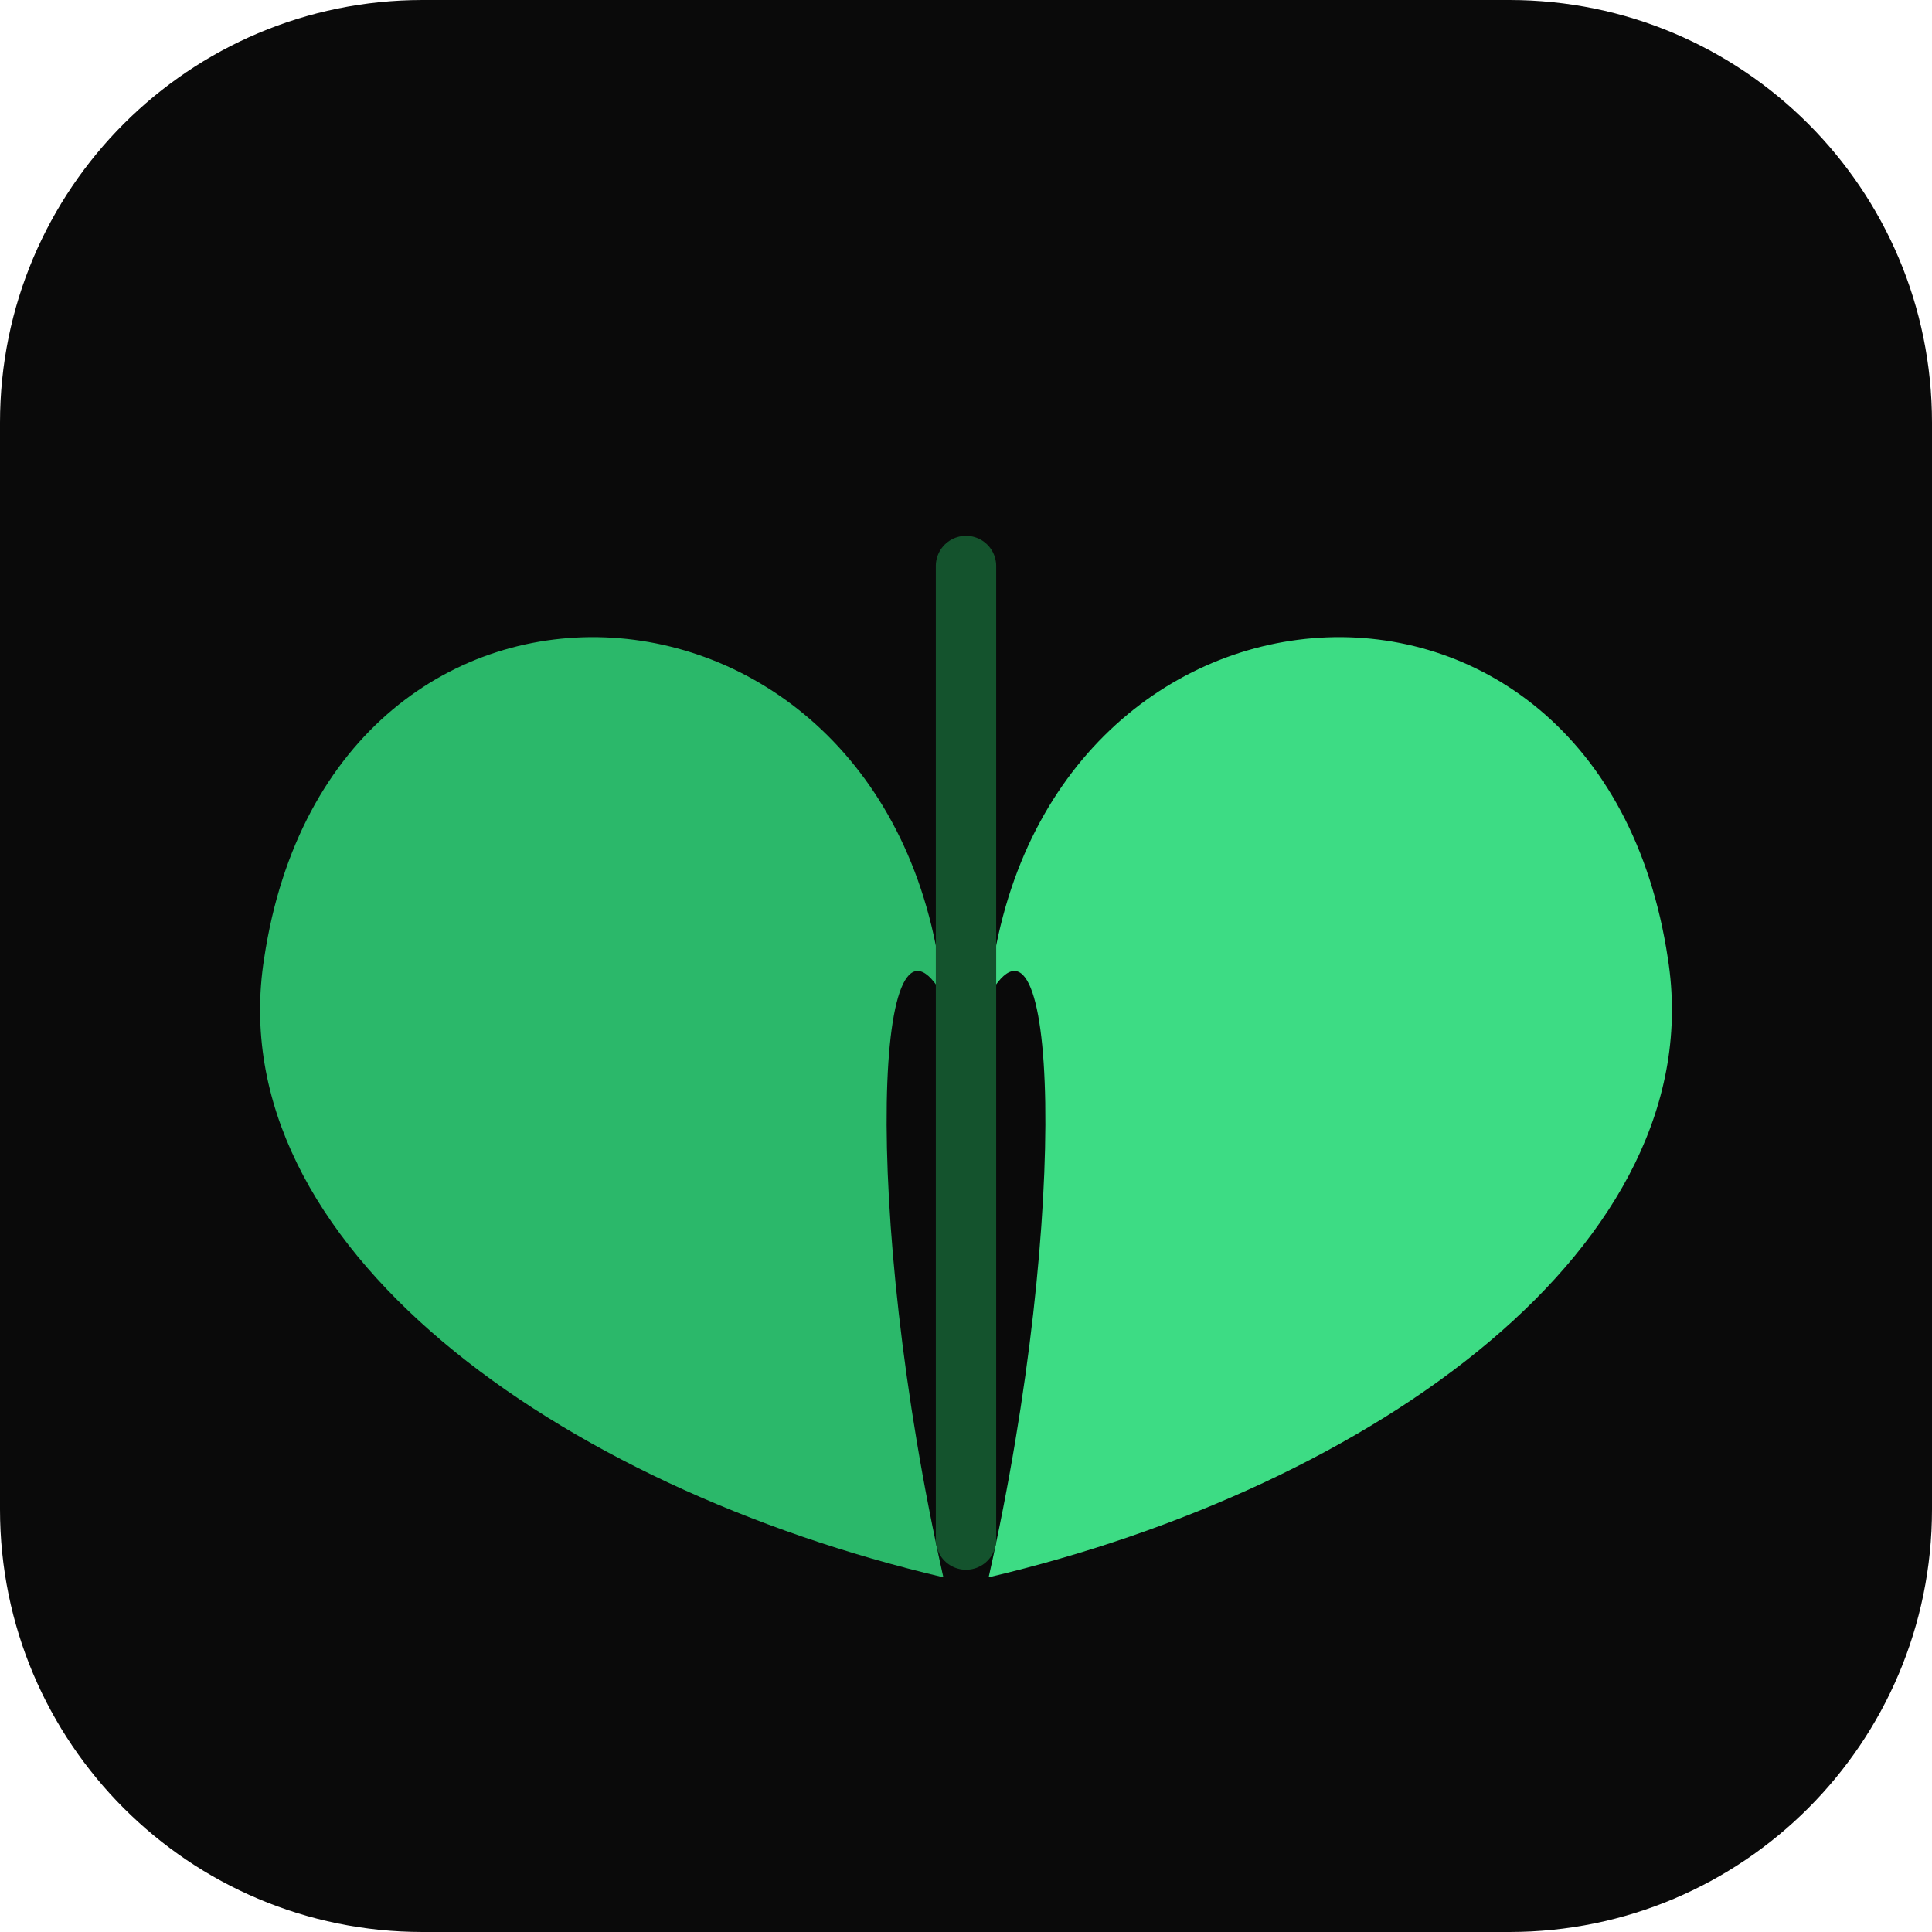
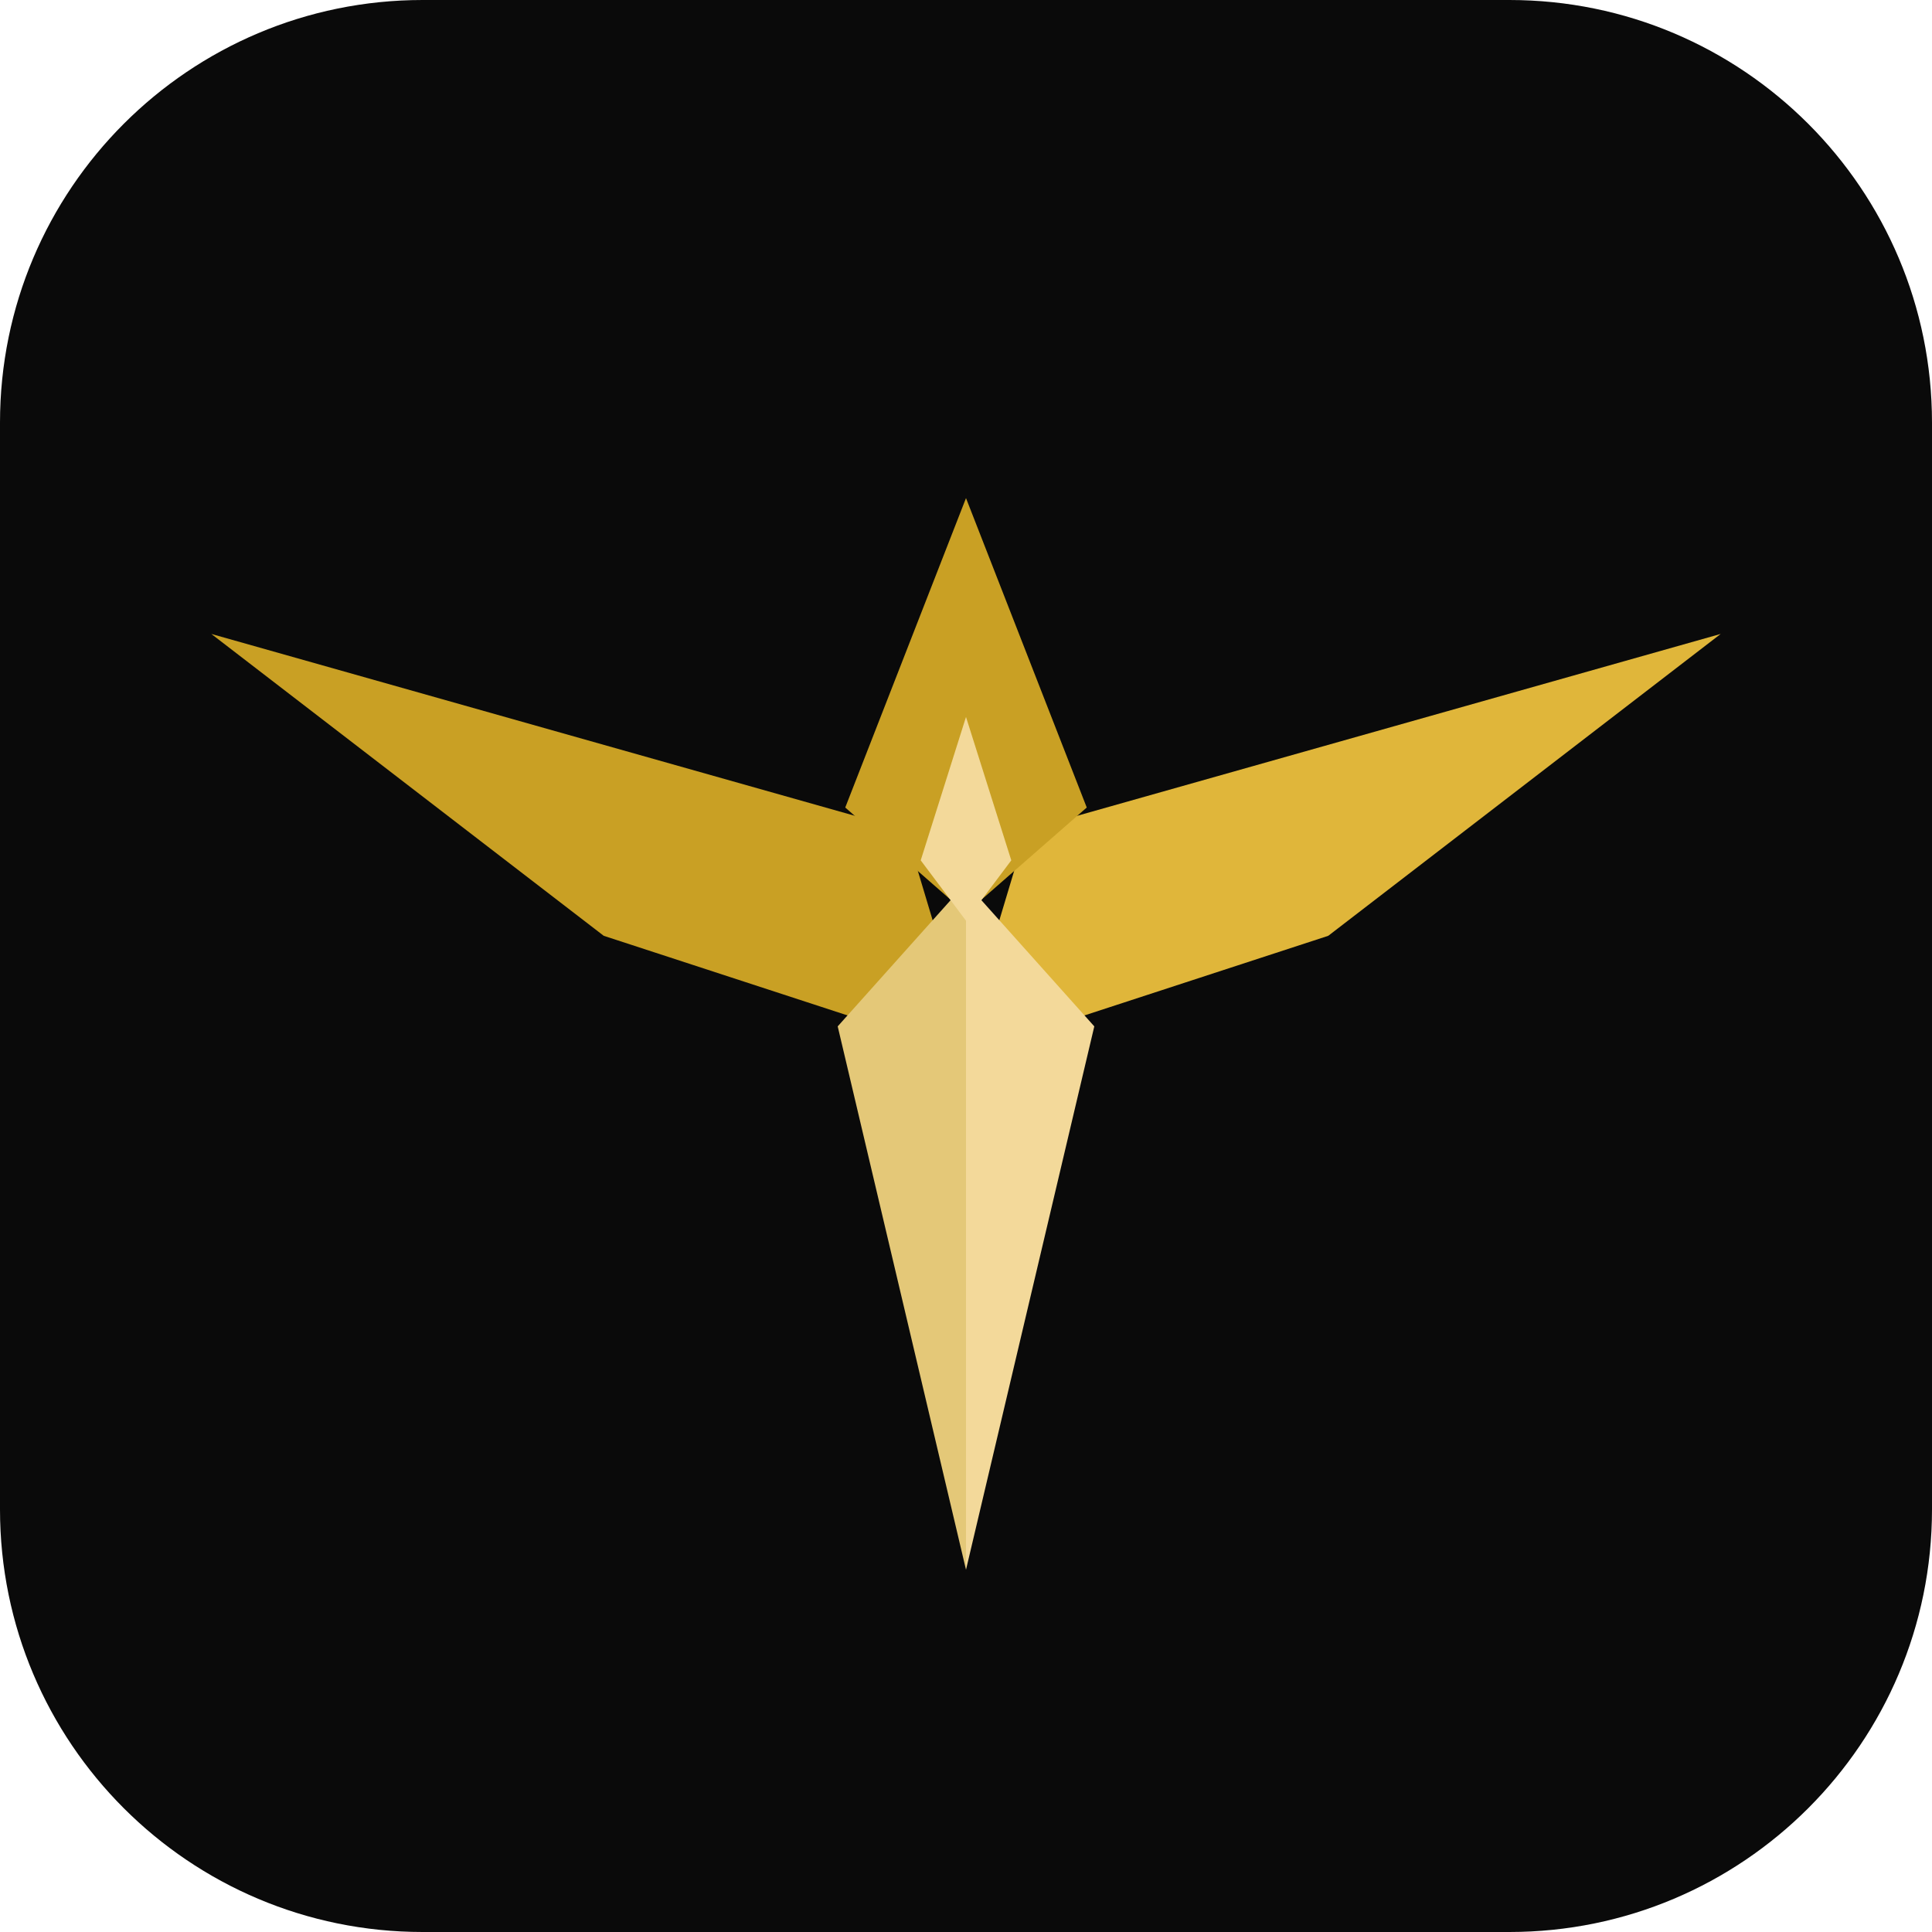
<svg xmlns="http://www.w3.org/2000/svg" viewBox="0 0 512 512">
  <rect width="512" height="512" rx="112" fill="#0a0a0a" />
-   <g transform="translate(256 272)">
-     <path fill="#2bb86a" d="M-6-8C-18-128-168-138-186-18-198 58-108 122-6 146-28 48-24-40-6-8Z" />
-     <path fill="#3ddc84" d="M6-8C18-128 168-138 186-18 198 58 108 122 6 146 28 48 24-40 6-8Z" />
-     <path d="M0-122V136" fill="none" stroke="#14532d" stroke-width="16" stroke-linecap="round" />
+   <g transform="translate(256 240)">
+     <path fill="#c9a024" d="M-200-72L-16-20 2 40-96 8Z" />
+     <path fill="#e0b63a" d="M200-72L16-20-2 40 96 8Z" />
+     <path fill="#e4c878" d="M0-6-34 32 0 176Z" />
+     <path fill="#f3d99a" d="M0-6 34 32 0 176Z" />
+     <path fill="#c9a024" d="M0-108-32-26 0 2 32-26Z" />
+     <path fill="#f3d99a" d="M0-50-12-12 0 4 12-12Z" />
  </g>
</svg>
